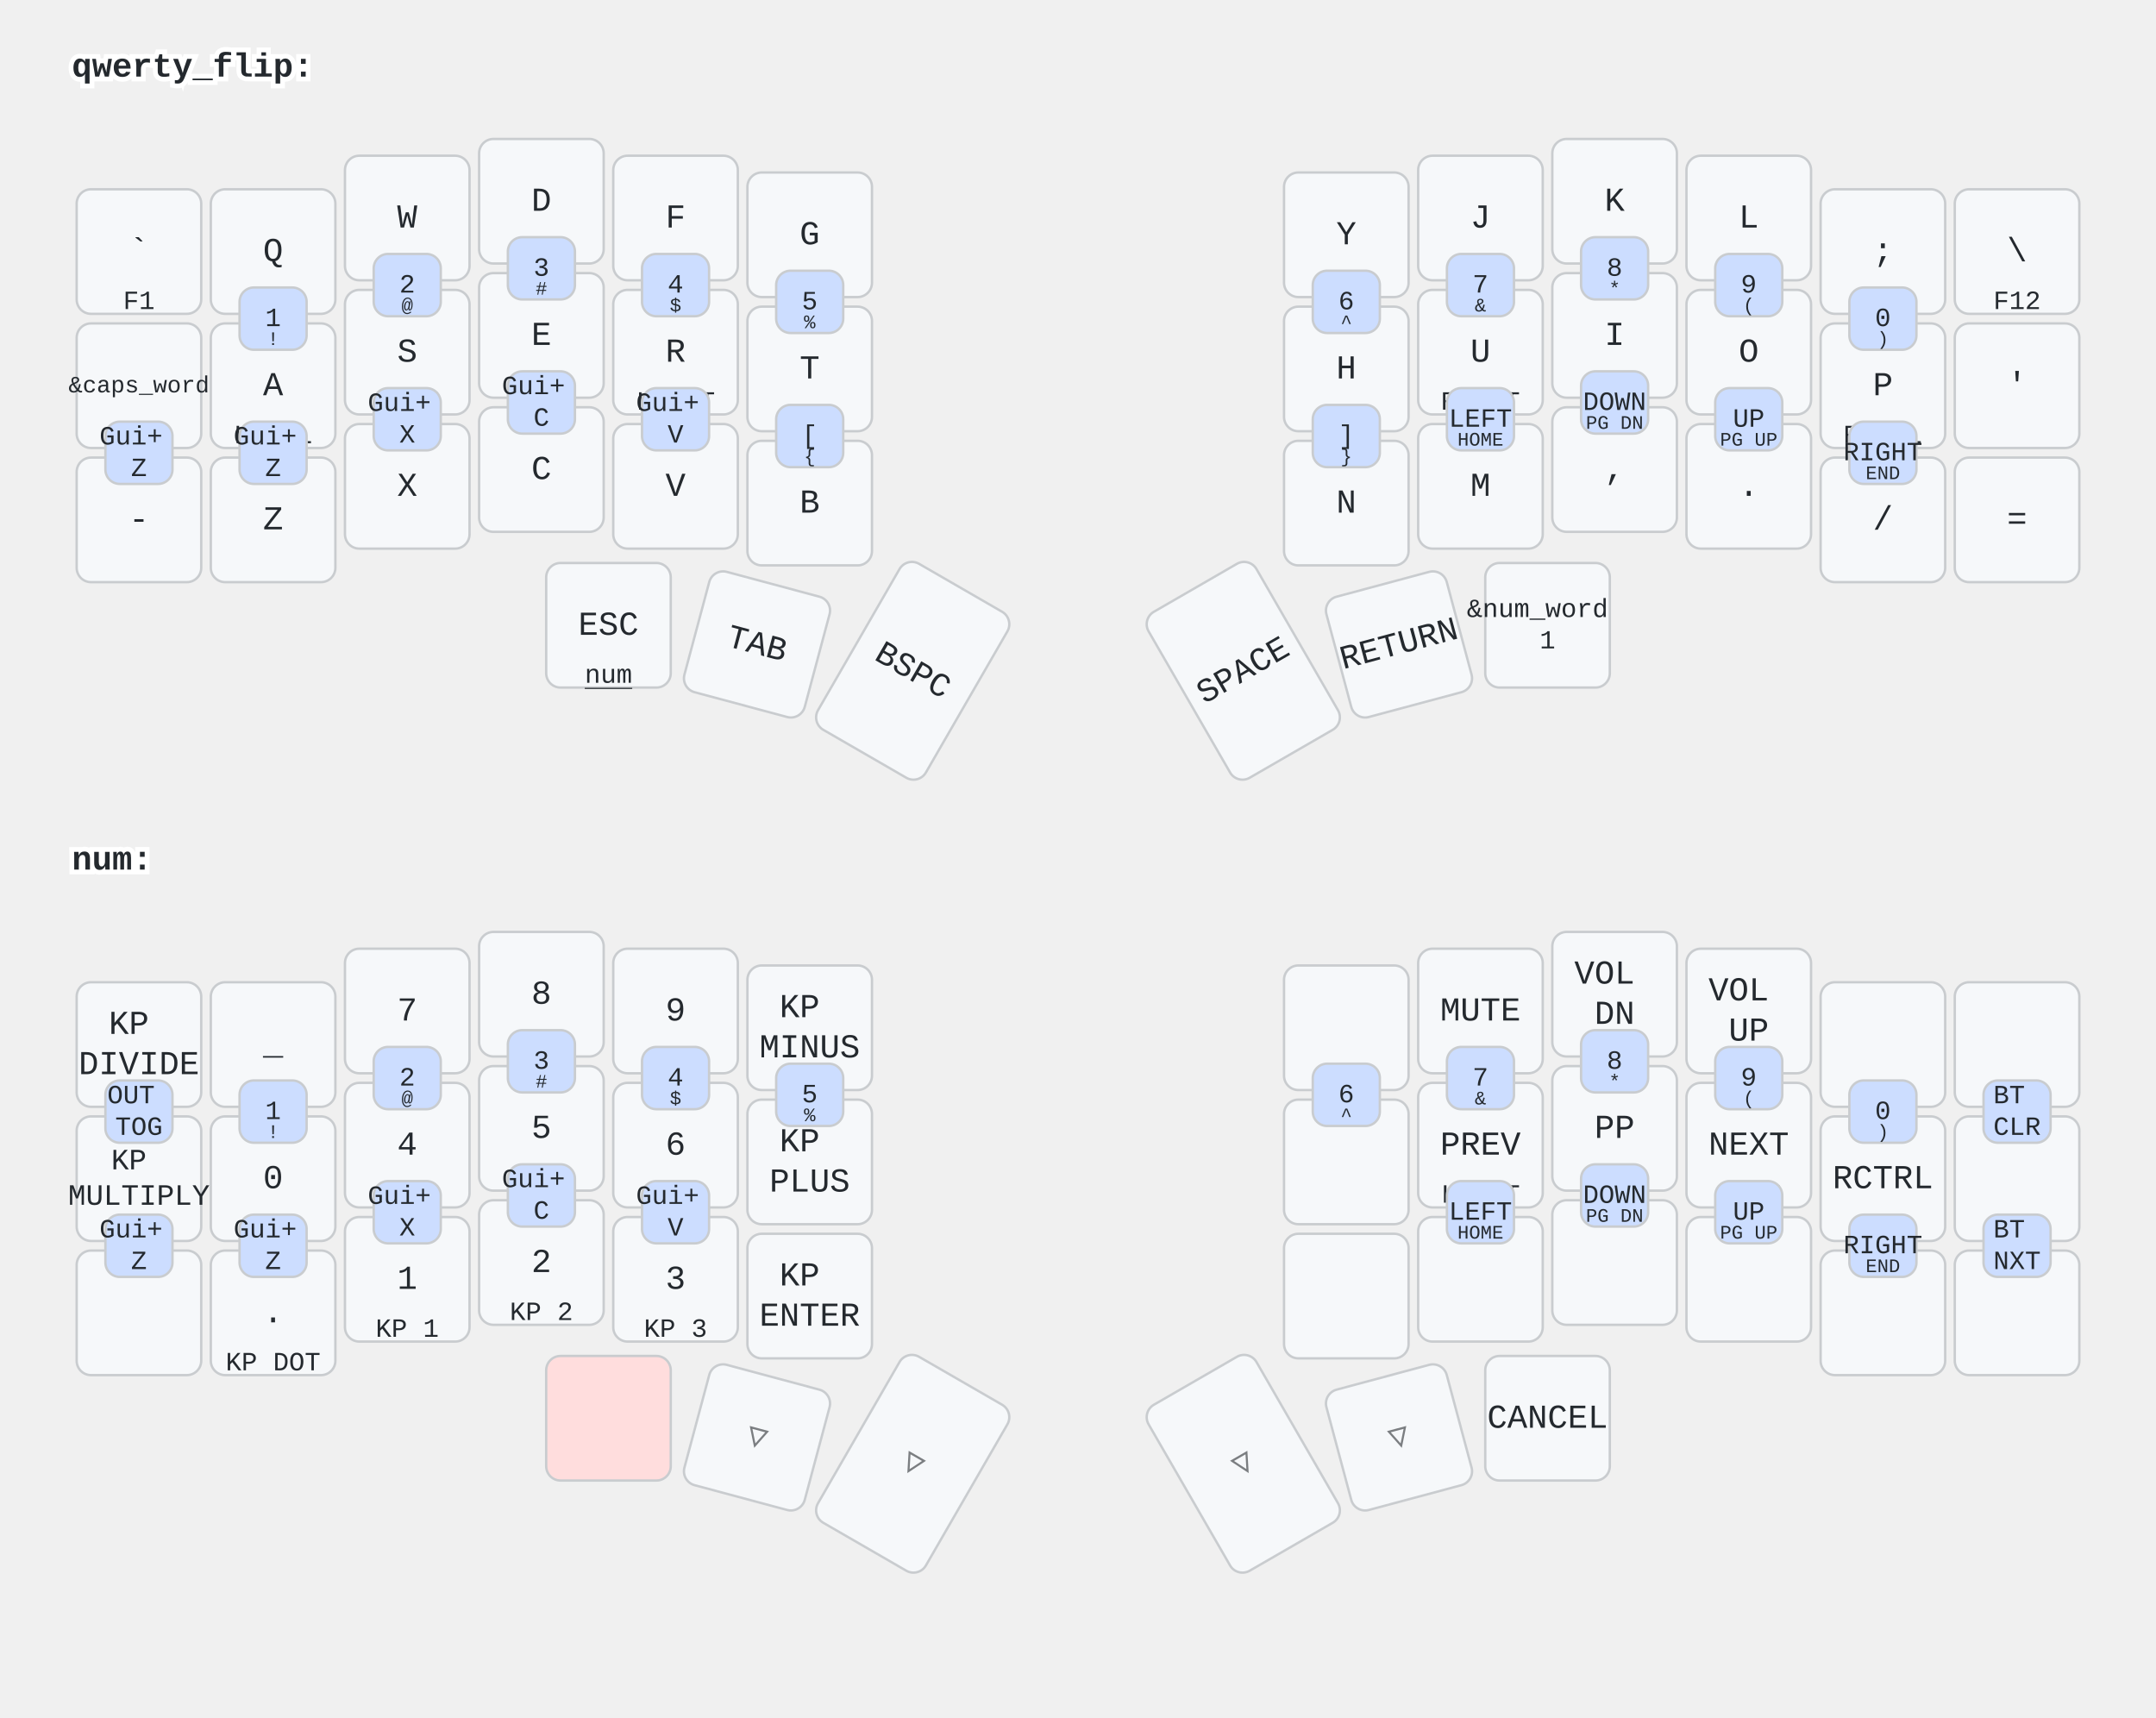
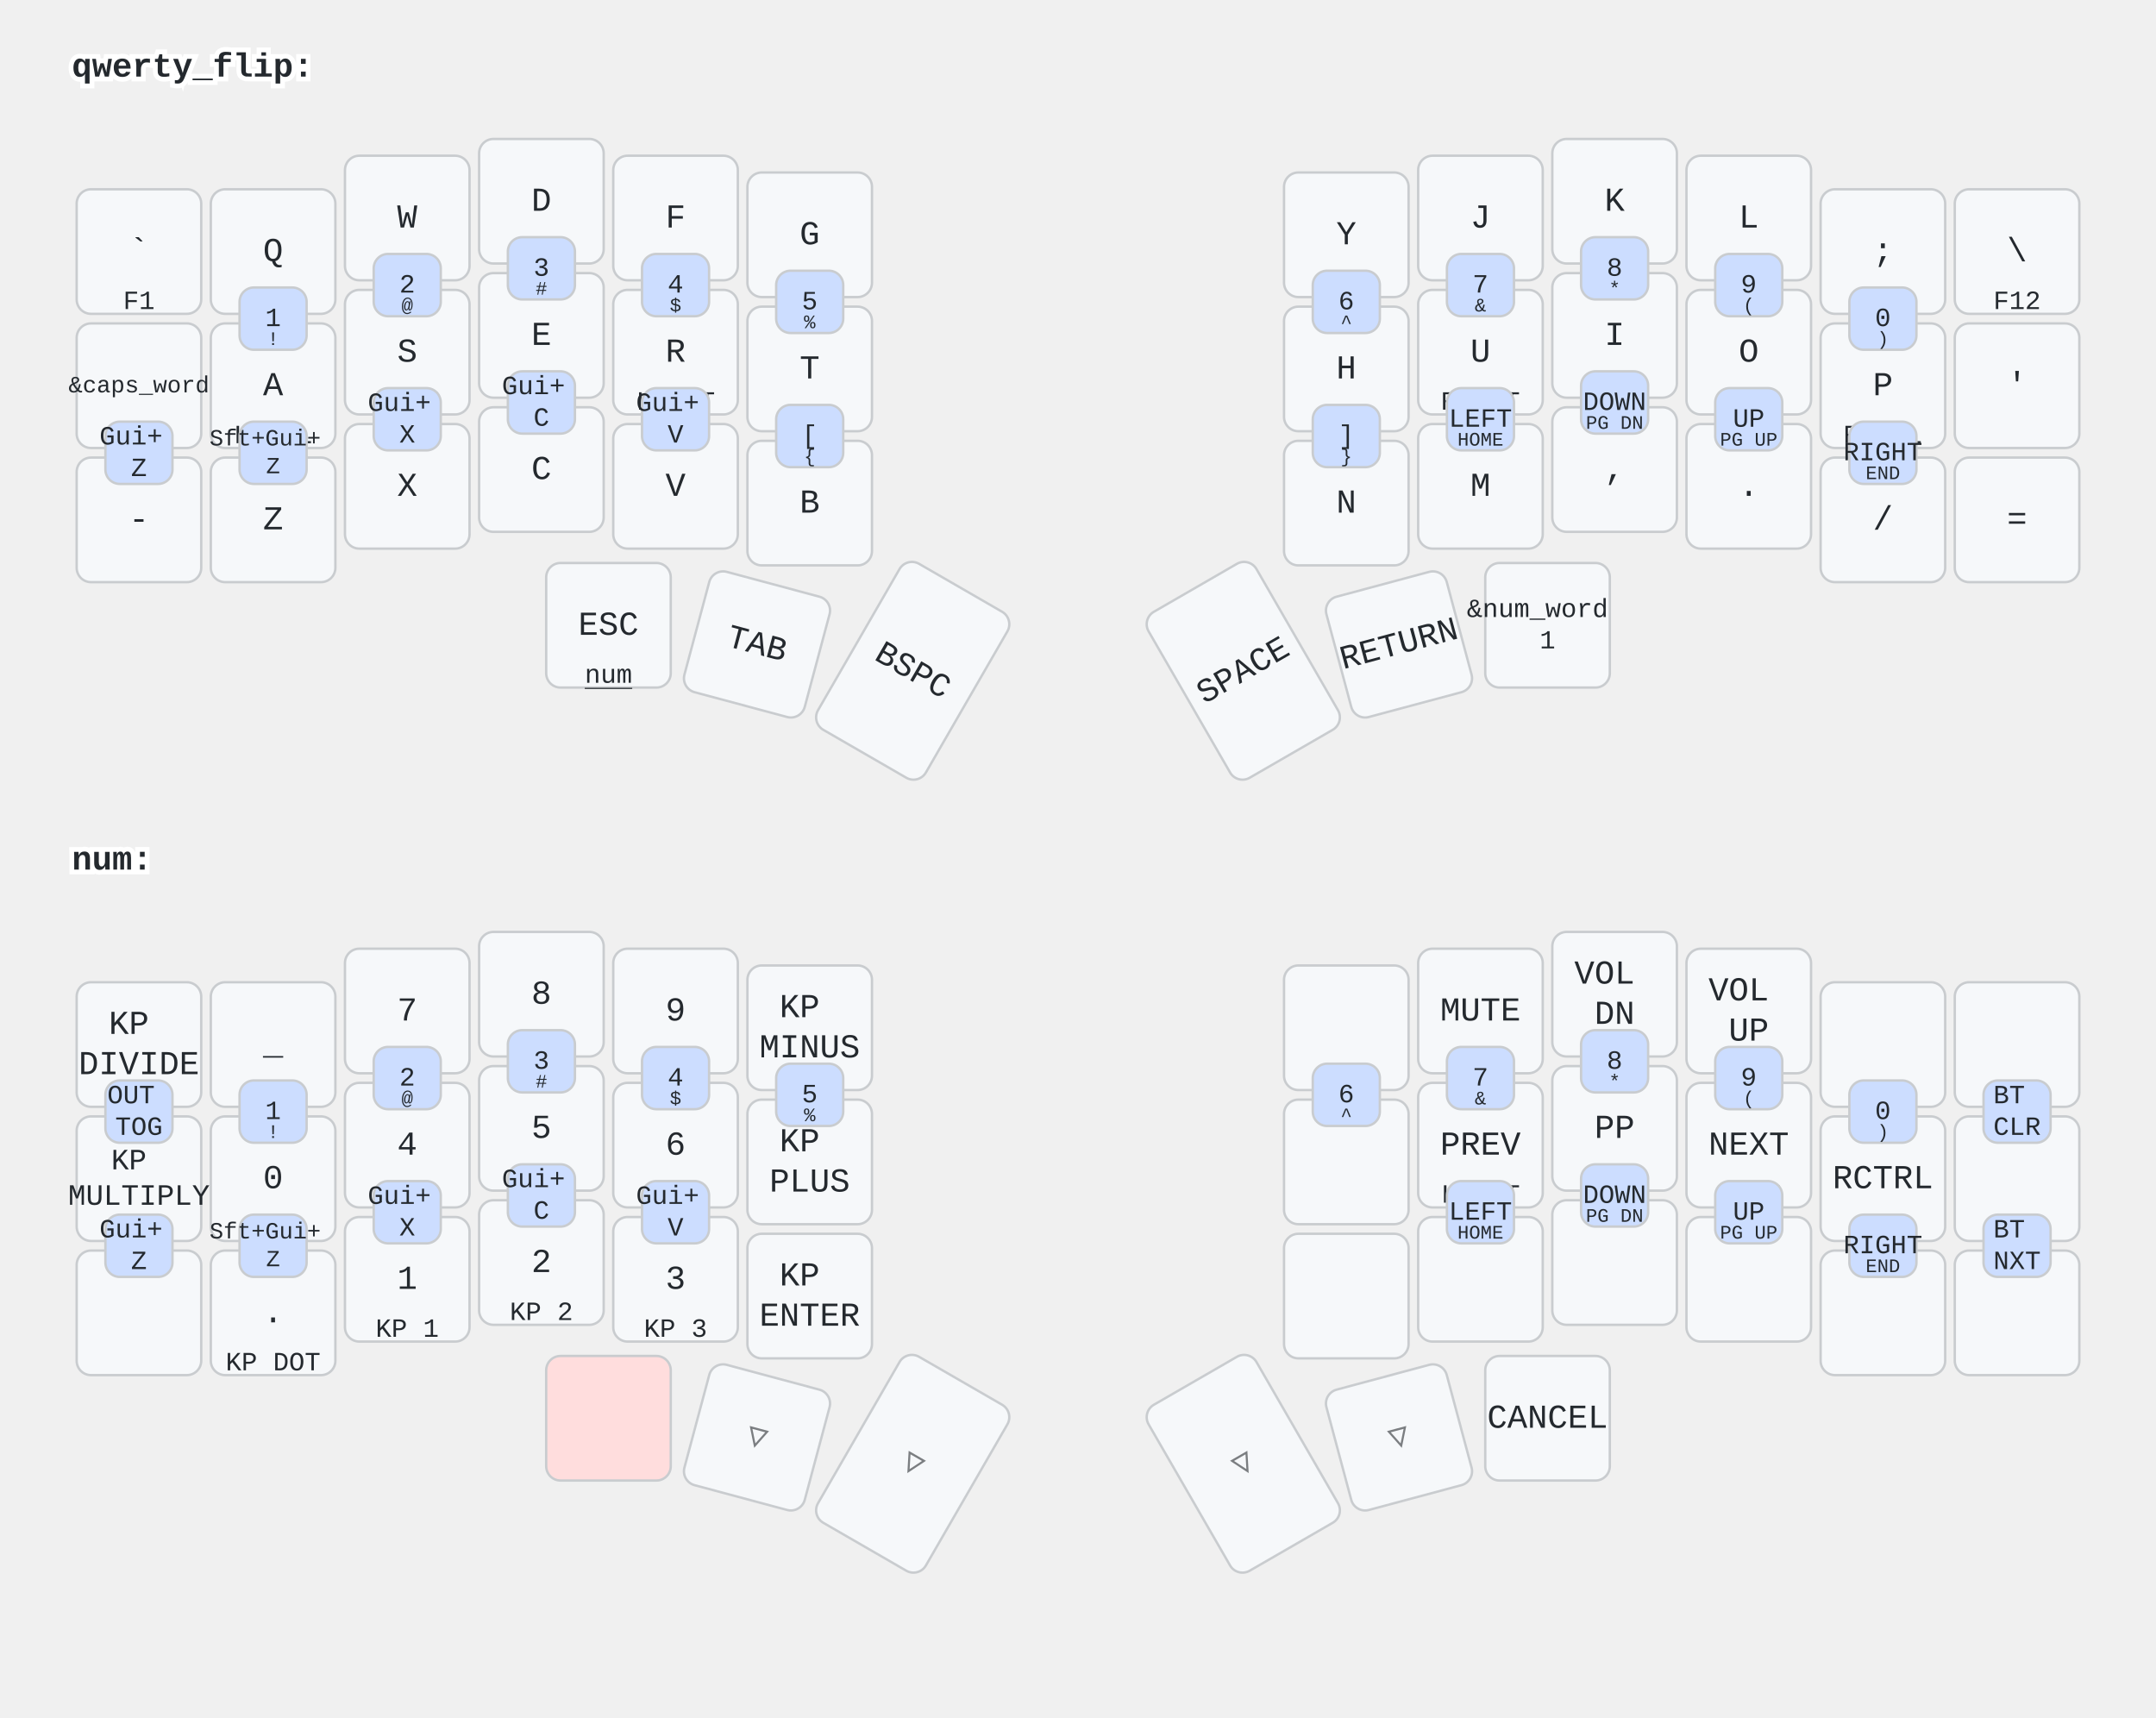
<svg xmlns="http://www.w3.org/2000/svg" width="900" height="717" viewBox="0 0 900 717" class="keymap">
  <style>/* inherit to force styles through use tags */
svg path {
    fill: inherit;
}

/* font and background color specifications */
svg.keymap {
    font-family: SFMono-Regular,Consolas,Liberation Mono,Menlo,monospace;
    font-size: 14px;
    font-kerning: normal;
    text-rendering: optimizeLegibility;
    fill: #24292e;
}

/* default key styling */
rect.key {
    fill: #f6f8fa;
}

rect.key, rect.combo {
    stroke: #c9cccf;
    stroke-width: 1;
}

/* default key side styling, only used is draw_key_sides is set */
rect.side {
    filter: brightness(90%);
}

/* color accent for combo boxes */
rect.combo, rect.combo-separate {
    fill: #cdf;
}

/* color accent for held keys */
rect.held, rect.combo.held {
    fill: #fdd;
}

/* color accent for ghost (optional) keys */
rect.ghost, rect.combo.ghost {
    stroke-dasharray: 4, 4;
    stroke-width: 2;
}

text {
    text-anchor: middle;
    dominant-baseline: middle;
}

/* styling for layer labels */
text.label {
    font-weight: bold;
    text-anchor: start;
    stroke: white;
    stroke-width: 4;
    paint-order: stroke;
}

/* styling for optional footer */
text.footer {
    text-anchor: end;
    dominant-baseline: auto;
    stroke: white;
    stroke-width: 4;
    paint-order: stroke;
}

/* styling for combo tap, and key hold/shifted label text */
text.combo, text.hold, text.shifted {
    font-size: 11px;
}

text.hold {
    text-anchor: middle;
    dominant-baseline: auto;
}

text.shifted {
    text-anchor: middle;
    dominant-baseline: hanging;
}

text.layer-activator {
    text-decoration: underline;
}

/* styling for hold/shifted label text in combo box */
text.combo.hold, text.combo.shifted {
    font-size: 8px;
}

/* lighter symbol for transparent keys */
text.trans {
    fill: #7b7e81;
}

/* styling for combo dendrons */
path.combo {
    stroke-width: 1;
    stroke: gray;
    fill: none;
}

/* Start Tabler Icons Cleanup */
/* cannot use height/width with glyphs */
.icon-tabler &gt; path {
    fill: inherit;
    stroke: inherit;
    stroke-width: 2;
}
/* hide tabler's default box */
.icon-tabler &gt; path[stroke="none"][fill="none"] {
    visibility: hidden;
}
/* End Tabler Icons Cleanup */
</style>
  <g transform="translate(30, 0)" class="layer-qwerty_flip">
    <text x="0" y="28" class="label" id="qwerty_flip">qwerty_flip:</text>
    <g transform="translate(0, 56)">
      <g transform="translate(28, 49)" class="key keypos-0">
        <rect rx="6" ry="6" x="-26" y="-26" width="52" height="52" class="key" />
        <text x="0" y="0" class="key tap">`</text>
        <text x="0" y="24" class="key hold">F1</text>
      </g>
      <g transform="translate(84, 49)" class="key keypos-1">
        <rect rx="6" ry="6" x="-26" y="-26" width="52" height="52" class="key" />
        <text x="0" y="0" class="key tap">Q</text>
        <text x="0" y="24" class="key hold">F2</text>
      </g>
      <g transform="translate(140, 35)" class="key keypos-2">
        <rect rx="6" ry="6" x="-26" y="-26" width="52" height="52" class="key" />
        <text x="0" y="0" class="key tap">W</text>
        <text x="0" y="24" class="key hold">F3</text>
      </g>
      <g transform="translate(196, 28)" class="key keypos-3">
        <rect rx="6" ry="6" x="-26" y="-26" width="52" height="52" class="key" />
        <text x="0" y="0" class="key tap">D</text>
        <text x="0" y="24" class="key hold">F4</text>
      </g>
      <g transform="translate(252, 35)" class="key keypos-4">
        <rect rx="6" ry="6" x="-26" y="-26" width="52" height="52" class="key" />
        <text x="0" y="0" class="key tap">F</text>
        <text x="0" y="24" class="key hold">F5</text>
      </g>
      <g transform="translate(308, 42)" class="key keypos-5">
        <rect rx="6" ry="6" x="-26" y="-26" width="52" height="52" class="key" />
        <text x="0" y="0" class="key tap">G</text>
        <text x="0" y="24" class="key hold">F6</text>
      </g>
      <g transform="translate(532, 42)" class="key keypos-6">
        <rect rx="6" ry="6" x="-26" y="-26" width="52" height="52" class="key" />
        <text x="0" y="0" class="key tap">Y</text>
        <text x="0" y="24" class="key hold">F7</text>
      </g>
      <g transform="translate(588, 35)" class="key keypos-7">
        <rect rx="6" ry="6" x="-26" y="-26" width="52" height="52" class="key" />
        <text x="0" y="0" class="key tap">J</text>
        <text x="0" y="24" class="key hold">F8</text>
      </g>
      <g transform="translate(644, 28)" class="key keypos-8">
        <rect rx="6" ry="6" x="-26" y="-26" width="52" height="52" class="key" />
        <text x="0" y="0" class="key tap">K</text>
        <text x="0" y="24" class="key hold">F9</text>
      </g>
      <g transform="translate(700, 35)" class="key keypos-9">
        <rect rx="6" ry="6" x="-26" y="-26" width="52" height="52" class="key" />
        <text x="0" y="0" class="key tap">L</text>
        <text x="0" y="24" class="key hold">F10</text>
      </g>
      <g transform="translate(756, 49)" class="key keypos-10">
        <rect rx="6" ry="6" x="-26" y="-26" width="52" height="52" class="key" />
        <text x="0" y="0" class="key tap">;</text>
        <text x="0" y="24" class="key hold">F11</text>
      </g>
      <g transform="translate(812, 49)" class="key keypos-11">
        <rect rx="6" ry="6" x="-26" y="-26" width="52" height="52" class="key" />
        <text x="0" y="0" class="key tap">\</text>
        <text x="0" y="24" class="key hold">F12</text>
      </g>
      <g transform="translate(28, 105)" class="key keypos-12">
        <rect rx="6" ry="6" x="-26" y="-26" width="52" height="52" class="key" />
        <text x="0" y="0" class="key tap">
          <tspan style="font-size: 70%">&amp;caps_word</tspan>
        </text>
      </g>
      <g transform="translate(84, 105)" class="key keypos-13">
        <rect rx="6" ry="6" x="-26" y="-26" width="52" height="52" class="key" />
        <text x="0" y="0" class="key tap">A</text>
        <text x="0" y="24" class="key hold">LCTRL</text>
      </g>
      <g transform="translate(140, 91)" class="key keypos-14">
        <rect rx="6" ry="6" x="-26" y="-26" width="52" height="52" class="key" />
        <text x="0" y="0" class="key tap">S</text>
        <text x="0" y="24" class="key hold">LALT</text>
      </g>
      <g transform="translate(196, 84)" class="key keypos-15">
        <rect rx="6" ry="6" x="-26" y="-26" width="52" height="52" class="key" />
        <text x="0" y="0" class="key tap">E</text>
        <text x="0" y="24" class="key hold">LGUI</text>
      </g>
      <g transform="translate(252, 91)" class="key keypos-16">
        <rect rx="6" ry="6" x="-26" y="-26" width="52" height="52" class="key" />
        <text x="0" y="0" class="key tap">R</text>
        <text x="0" y="24" class="key hold">LSHFT</text>
      </g>
      <g transform="translate(308, 98)" class="key keypos-17">
        <rect rx="6" ry="6" x="-26" y="-26" width="52" height="52" class="key" />
        <text x="0" y="0" class="key tap">T</text>
      </g>
      <g transform="translate(532, 98)" class="key keypos-18">
        <rect rx="6" ry="6" x="-26" y="-26" width="52" height="52" class="key" />
        <text x="0" y="0" class="key tap">H</text>
      </g>
      <g transform="translate(588, 91)" class="key keypos-19">
        <rect rx="6" ry="6" x="-26" y="-26" width="52" height="52" class="key" />
        <text x="0" y="0" class="key tap">U</text>
        <text x="0" y="24" class="key hold">RSHFT</text>
      </g>
      <g transform="translate(644, 84)" class="key keypos-20">
        <rect rx="6" ry="6" x="-26" y="-26" width="52" height="52" class="key" />
        <text x="0" y="0" class="key tap">I</text>
        <text x="0" y="24" class="key hold">RGUI</text>
      </g>
      <g transform="translate(700, 91)" class="key keypos-21">
        <rect rx="6" ry="6" x="-26" y="-26" width="52" height="52" class="key" />
        <text x="0" y="0" class="key tap">O</text>
        <text x="0" y="24" class="key hold">RALT</text>
      </g>
      <g transform="translate(756, 105)" class="key keypos-22">
        <rect rx="6" ry="6" x="-26" y="-26" width="52" height="52" class="key" />
        <text x="0" y="0" class="key tap">P</text>
        <text x="0" y="24" class="key hold">RCTRL</text>
      </g>
      <g transform="translate(812, 105)" class="key keypos-23">
        <rect rx="6" ry="6" x="-26" y="-26" width="52" height="52" class="key" />
        <text x="0" y="0" class="key tap">'</text>
      </g>
      <g transform="translate(28, 161)" class="key keypos-24">
        <rect rx="6" ry="6" x="-26" y="-26" width="52" height="52" class="key" />
        <text x="0" y="0" class="key tap">-</text>
      </g>
      <g transform="translate(84, 161)" class="key keypos-25">
        <rect rx="6" ry="6" x="-26" y="-26" width="52" height="52" class="key" />
        <text x="0" y="0" class="key tap">Z</text>
      </g>
      <g transform="translate(140, 147)" class="key keypos-26">
        <rect rx="6" ry="6" x="-26" y="-26" width="52" height="52" class="key" />
        <text x="0" y="0" class="key tap">X</text>
      </g>
      <g transform="translate(196, 140)" class="key keypos-27">
        <rect rx="6" ry="6" x="-26" y="-26" width="52" height="52" class="key" />
        <text x="0" y="0" class="key tap">C</text>
      </g>
      <g transform="translate(252, 147)" class="key keypos-28">
        <rect rx="6" ry="6" x="-26" y="-26" width="52" height="52" class="key" />
        <text x="0" y="0" class="key tap">V</text>
      </g>
      <g transform="translate(308, 154)" class="key keypos-29">
        <rect rx="6" ry="6" x="-26" y="-26" width="52" height="52" class="key" />
        <text x="0" y="0" class="key tap">B</text>
      </g>
      <g transform="translate(532, 154)" class="key keypos-30">
        <rect rx="6" ry="6" x="-26" y="-26" width="52" height="52" class="key" />
        <text x="0" y="0" class="key tap">N</text>
      </g>
      <g transform="translate(588, 147)" class="key keypos-31">
        <rect rx="6" ry="6" x="-26" y="-26" width="52" height="52" class="key" />
        <text x="0" y="0" class="key tap">M</text>
      </g>
      <g transform="translate(644, 140)" class="key keypos-32">
        <rect rx="6" ry="6" x="-26" y="-26" width="52" height="52" class="key" />
        <text x="0" y="0" class="key tap">,</text>
      </g>
      <g transform="translate(700, 147)" class="key keypos-33">
        <rect rx="6" ry="6" x="-26" y="-26" width="52" height="52" class="key" />
        <text x="0" y="0" class="key tap">.</text>
      </g>
      <g transform="translate(756, 161)" class="key keypos-34">
        <rect rx="6" ry="6" x="-26" y="-26" width="52" height="52" class="key" />
        <text x="0" y="0" class="key tap">/</text>
      </g>
      <g transform="translate(812, 161)" class="key keypos-35">
        <rect rx="6" ry="6" x="-26" y="-26" width="52" height="52" class="key" />
        <text x="0" y="0" class="key tap">=</text>
      </g>
      <g transform="translate(224, 205)" class="key keypos-36">
        <rect rx="6" ry="6" x="-26" y="-26" width="52" height="52" class="key" />
        <text x="0" y="0" class="key tap">ESC</text>
        <a href="#num">
          <text x="0" y="24" class="key hold layer-activator">num</text>
        </a>
      </g>
      <g transform="translate(286, 213) rotate(15.0)" class="key keypos-37">
        <rect rx="6" ry="6" x="-26" y="-26" width="52" height="52" class="key" />
        <text x="0" y="0" class="key tap">TAB</text>
      </g>
      <g transform="translate(351, 224) rotate(30.0)" class="key keypos-38">
        <rect rx="6" ry="6" x="-26" y="-40" width="52" height="80" class="key" />
        <text x="0" y="0" class="key tap">BSPC</text>
      </g>
      <g transform="translate(489, 224) rotate(-30.0)" class="key keypos-39">
        <rect rx="6" ry="6" x="-26" y="-40" width="52" height="80" class="key" />
        <text x="0" y="0" class="key tap">SPACE</text>
      </g>
      <g transform="translate(554, 213) rotate(-15.0)" class="key keypos-40">
        <rect rx="6" ry="6" x="-26" y="-26" width="52" height="52" class="key" />
        <text x="0" y="0" class="key tap">RETURN</text>
      </g>
      <g transform="translate(616, 205)" class="key keypos-41">
        <rect rx="6" ry="6" x="-26" y="-26" width="52" height="52" class="key" />
        <text x="0" y="0" class="key tap">
          <tspan x="0" dy="-0.6em" style="font-size: 78%">&amp;num_word</tspan>
          <tspan x="0" dy="1.2em" style="font-size: 78%">1</tspan>
        </text>
      </g>
      <g class="combo combopos-0">
        <rect rx="6" ry="6" x="294" y="113" width="28" height="26" class="combo" />
        <text x="308" y="126" class="combo tap">[</text>
        <text x="308" y="137" class="combo hold">{</text>
      </g>
      <g class="combo combopos-1">
        <rect rx="6" ry="6" x="518" y="113" width="28" height="26" class="combo" />
        <text x="532" y="126" class="combo tap">]</text>
        <text x="532" y="137" class="combo hold">}</text>
      </g>
      <g class="combo combopos-2">
        <rect rx="6" ry="6" x="70" y="64" width="28" height="26" class="combo" />
        <text x="84" y="77" class="combo tap">1</text>
        <text x="84" y="88" class="combo hold">!</text>
      </g>
      <g class="combo combopos-3">
        <rect rx="6" ry="6" x="126" y="50" width="28" height="26" class="combo" />
        <text x="140" y="63" class="combo tap">2</text>
        <text x="140" y="74" class="combo hold">@</text>
      </g>
      <g class="combo combopos-4">
        <rect rx="6" ry="6" x="182" y="43" width="28" height="26" class="combo" />
        <text x="196" y="56" class="combo tap">3</text>
        <text x="196" y="67" class="combo hold">#</text>
      </g>
      <g class="combo combopos-5">
        <rect rx="6" ry="6" x="238" y="50" width="28" height="26" class="combo" />
        <text x="252" y="63" class="combo tap">4</text>
        <text x="252" y="74" class="combo hold">$</text>
      </g>
      <g class="combo combopos-6">
        <rect rx="6" ry="6" x="294" y="57" width="28" height="26" class="combo" />
        <text x="308" y="70" class="combo tap">5</text>
        <text x="308" y="81" class="combo hold">%</text>
      </g>
      <g class="combo combopos-7">
        <rect rx="6" ry="6" x="518" y="57" width="28" height="26" class="combo" />
        <text x="532" y="70" class="combo tap">6</text>
        <text x="532" y="81" class="combo hold">^</text>
      </g>
      <g class="combo combopos-8">
        <rect rx="6" ry="6" x="574" y="50" width="28" height="26" class="combo" />
        <text x="588" y="63" class="combo tap">7</text>
        <text x="588" y="74" class="combo hold">&amp;</text>
      </g>
      <g class="combo combopos-9">
        <rect rx="6" ry="6" x="630" y="43" width="28" height="26" class="combo" />
        <text x="644" y="56" class="combo tap">8</text>
        <text x="644" y="67" class="combo hold">*</text>
      </g>
      <g class="combo combopos-10">
        <rect rx="6" ry="6" x="686" y="50" width="28" height="26" class="combo" />
        <text x="700" y="63" class="combo tap">9</text>
        <text x="700" y="74" class="combo hold">(</text>
      </g>
      <g class="combo combopos-11">
        <rect rx="6" ry="6" x="742" y="64" width="28" height="26" class="combo" />
        <text x="756" y="77" class="combo tap">0</text>
        <text x="756" y="88" class="combo hold">)</text>
      </g>
      <g class="combo combopos-12">
        <rect rx="6" ry="6" x="70" y="120" width="28" height="26" class="combo" />
        <text x="84" y="133" class="combo tap">
-           <tspan x="84" dy="-0.6em">Gui+</tspan>
-           <tspan x="84" dy="1.2em">Z</tspan>
+           <tspan x="84" dy="-0.6em" style="font-size: 88%">Sft+Gui+</tspan>
+           <tspan x="84" dy="1.2em" style="font-size: 88%">Z</tspan>
        </text>
      </g>
      <g class="combo combopos-13">
        <rect rx="6" ry="6" x="14" y="120" width="28" height="26" class="combo" />
        <text x="28" y="133" class="combo tap">
          <tspan x="28" dy="-0.6em">Gui+</tspan>
          <tspan x="28" dy="1.2em">Z</tspan>
        </text>
      </g>
      <g class="combo combopos-14">
        <rect rx="6" ry="6" x="126" y="106" width="28" height="26" class="combo" />
        <text x="140" y="119" class="combo tap">
          <tspan x="140" dy="-0.6em">Gui+</tspan>
          <tspan x="140" dy="1.2em">X</tspan>
        </text>
      </g>
      <g class="combo combopos-15">
        <rect rx="6" ry="6" x="182" y="99" width="28" height="26" class="combo" />
        <text x="196" y="112" class="combo tap">
          <tspan x="196" dy="-0.6em">Gui+</tspan>
          <tspan x="196" dy="1.2em">C</tspan>
        </text>
      </g>
      <g class="combo combopos-16">
        <rect rx="6" ry="6" x="238" y="106" width="28" height="26" class="combo" />
        <text x="252" y="119" class="combo tap">
          <tspan x="252" dy="-0.6em">Gui+</tspan>
          <tspan x="252" dy="1.2em">V</tspan>
        </text>
      </g>
      <g class="combo combopos-17">
        <rect rx="6" ry="6" x="574" y="106" width="28" height="26" class="combo" />
        <text x="588" y="119" class="combo tap">LEFT</text>
        <text x="588" y="130" class="combo hold">HOME</text>
      </g>
      <g class="combo combopos-18">
        <rect rx="6" ry="6" x="630" y="99" width="28" height="26" class="combo" />
        <text x="644" y="112" class="combo tap">DOWN</text>
        <text x="644" y="123" class="combo hold">PG DN</text>
      </g>
      <g class="combo combopos-19">
        <rect rx="6" ry="6" x="686" y="106" width="28" height="26" class="combo" />
        <text x="700" y="119" class="combo tap">UP</text>
        <text x="700" y="130" class="combo hold">PG UP</text>
      </g>
      <g class="combo combopos-20">
        <rect rx="6" ry="6" x="742" y="120" width="28" height="26" class="combo" />
        <text x="756" y="133" class="combo tap">RIGHT</text>
        <text x="756" y="144" class="combo hold">END</text>
      </g>
    </g>
  </g>
  <g transform="translate(30, 331)" class="layer-num">
    <text x="0" y="28" class="label" id="num">num:</text>
    <g transform="translate(0, 56)">
      <g transform="translate(28, 49)" class="key keypos-0">
        <rect rx="6" ry="6" x="-26" y="-26" width="52" height="52" class="key" />
        <text x="0" y="0" class="key tap">
          <tspan x="0" dy="-0.6em">KP</tspan>
          <tspan x="0" dy="1.2em">DIVIDE</tspan>
        </text>
      </g>
      <g transform="translate(84, 49)" class="key keypos-1">
        <rect rx="6" ry="6" x="-26" y="-26" width="52" height="52" class="key" />
        <text x="0" y="0" class="key tap">_</text>
      </g>
      <g transform="translate(140, 35)" class="key keypos-2">
        <rect rx="6" ry="6" x="-26" y="-26" width="52" height="52" class="key" />
        <text x="0" y="0" class="key tap">7</text>
        <text x="0" y="24" class="key hold">KP 7</text>
      </g>
      <g transform="translate(196, 28)" class="key keypos-3">
        <rect rx="6" ry="6" x="-26" y="-26" width="52" height="52" class="key" />
        <text x="0" y="0" class="key tap">8</text>
        <text x="0" y="24" class="key hold">KP 8</text>
      </g>
      <g transform="translate(252, 35)" class="key keypos-4">
        <rect rx="6" ry="6" x="-26" y="-26" width="52" height="52" class="key" />
        <text x="0" y="0" class="key tap">9</text>
        <text x="0" y="24" class="key hold">KP 9</text>
      </g>
      <g transform="translate(308, 42)" class="key keypos-5">
        <rect rx="6" ry="6" x="-26" y="-26" width="52" height="52" class="key" />
        <text x="0" y="0" class="key tap">
          <tspan x="0" dy="-0.6em">KP</tspan>
          <tspan x="0" dy="1.2em">MINUS</tspan>
        </text>
      </g>
      <g transform="translate(532, 42)" class="key keypos-6">
        <rect rx="6" ry="6" x="-26" y="-26" width="52" height="52" class="key" />
      </g>
      <g transform="translate(588, 35)" class="key keypos-7">
        <rect rx="6" ry="6" x="-26" y="-26" width="52" height="52" class="key" />
        <text x="0" y="0" class="key tap">MUTE</text>
      </g>
      <g transform="translate(644, 28)" class="key keypos-8">
        <rect rx="6" ry="6" x="-26" y="-26" width="52" height="52" class="key" />
        <text x="0" y="0" class="key tap">
          <tspan x="0" dy="-0.6em">VOL</tspan>
          <tspan x="0" dy="1.2em">DN</tspan>
        </text>
      </g>
      <g transform="translate(700, 35)" class="key keypos-9">
        <rect rx="6" ry="6" x="-26" y="-26" width="52" height="52" class="key" />
        <text x="0" y="0" class="key tap">
          <tspan x="0" dy="-0.6em">VOL</tspan>
          <tspan x="0" dy="1.2em">UP</tspan>
        </text>
      </g>
      <g transform="translate(756, 49)" class="key keypos-10">
        <rect rx="6" ry="6" x="-26" y="-26" width="52" height="52" class="key" />
      </g>
      <g transform="translate(812, 49)" class="key keypos-11">
        <rect rx="6" ry="6" x="-26" y="-26" width="52" height="52" class="key" />
      </g>
      <g transform="translate(28, 105)" class="key keypos-12">
        <rect rx="6" ry="6" x="-26" y="-26" width="52" height="52" class="key" />
        <text x="0" y="0" class="key tap">
          <tspan x="0" dy="-0.6em" style="font-size: 88%">KP</tspan>
          <tspan x="0" dy="1.2em" style="font-size: 88%">MULTIPLY</tspan>
        </text>
      </g>
      <g transform="translate(84, 105)" class="key keypos-13">
        <rect rx="6" ry="6" x="-26" y="-26" width="52" height="52" class="key" />
        <text x="0" y="0" class="key tap">0</text>
        <text x="0" y="24" class="key hold">KP 0</text>
      </g>
      <g transform="translate(140, 91)" class="key keypos-14">
        <rect rx="6" ry="6" x="-26" y="-26" width="52" height="52" class="key" />
        <text x="0" y="0" class="key tap">4</text>
        <text x="0" y="24" class="key hold">KP 4</text>
      </g>
      <g transform="translate(196, 84)" class="key keypos-15">
        <rect rx="6" ry="6" x="-26" y="-26" width="52" height="52" class="key" />
        <text x="0" y="0" class="key tap">5</text>
        <text x="0" y="24" class="key hold">KP 5</text>
      </g>
      <g transform="translate(252, 91)" class="key keypos-16">
        <rect rx="6" ry="6" x="-26" y="-26" width="52" height="52" class="key" />
        <text x="0" y="0" class="key tap">6</text>
        <text x="0" y="24" class="key hold">KP 6</text>
      </g>
      <g transform="translate(308, 98)" class="key keypos-17">
        <rect rx="6" ry="6" x="-26" y="-26" width="52" height="52" class="key" />
        <text x="0" y="0" class="key tap">
          <tspan x="0" dy="-0.6em">KP</tspan>
          <tspan x="0" dy="1.2em">PLUS</tspan>
        </text>
      </g>
      <g transform="translate(532, 98)" class="key keypos-18">
        <rect rx="6" ry="6" x="-26" y="-26" width="52" height="52" class="key" />
      </g>
      <g transform="translate(588, 91)" class="key keypos-19">
        <rect rx="6" ry="6" x="-26" y="-26" width="52" height="52" class="key" />
        <text x="0" y="0" class="key tap">PREV</text>
        <text x="0" y="24" class="key hold">LSHFT</text>
      </g>
      <g transform="translate(644, 84)" class="key keypos-20">
        <rect rx="6" ry="6" x="-26" y="-26" width="52" height="52" class="key" />
        <text x="0" y="0" class="key tap">PP</text>
        <text x="0" y="24" class="key hold">RGUI</text>
      </g>
      <g transform="translate(700, 91)" class="key keypos-21">
        <rect rx="6" ry="6" x="-26" y="-26" width="52" height="52" class="key" />
        <text x="0" y="0" class="key tap">NEXT</text>
        <text x="0" y="24" class="key hold">RALT</text>
      </g>
      <g transform="translate(756, 105)" class="key keypos-22">
        <rect rx="6" ry="6" x="-26" y="-26" width="52" height="52" class="key" />
        <text x="0" y="0" class="key tap">RCTRL</text>
      </g>
      <g transform="translate(812, 105)" class="key keypos-23">
        <rect rx="6" ry="6" x="-26" y="-26" width="52" height="52" class="key" />
      </g>
      <g transform="translate(28, 161)" class="key keypos-24">
        <rect rx="6" ry="6" x="-26" y="-26" width="52" height="52" class="key" />
      </g>
      <g transform="translate(84, 161)" class="key keypos-25">
        <rect rx="6" ry="6" x="-26" y="-26" width="52" height="52" class="key" />
        <text x="0" y="0" class="key tap">.</text>
        <text x="0" y="24" class="key hold">KP DOT</text>
      </g>
      <g transform="translate(140, 147)" class="key keypos-26">
        <rect rx="6" ry="6" x="-26" y="-26" width="52" height="52" class="key" />
        <text x="0" y="0" class="key tap">1</text>
        <text x="0" y="24" class="key hold">KP 1</text>
      </g>
      <g transform="translate(196, 140)" class="key keypos-27">
        <rect rx="6" ry="6" x="-26" y="-26" width="52" height="52" class="key" />
        <text x="0" y="0" class="key tap">2</text>
        <text x="0" y="24" class="key hold">KP 2</text>
      </g>
      <g transform="translate(252, 147)" class="key keypos-28">
        <rect rx="6" ry="6" x="-26" y="-26" width="52" height="52" class="key" />
        <text x="0" y="0" class="key tap">3</text>
        <text x="0" y="24" class="key hold">KP 3</text>
      </g>
      <g transform="translate(308, 154)" class="key keypos-29">
        <rect rx="6" ry="6" x="-26" y="-26" width="52" height="52" class="key" />
        <text x="0" y="0" class="key tap">
          <tspan x="0" dy="-0.6em">KP</tspan>
          <tspan x="0" dy="1.2em">ENTER</tspan>
        </text>
      </g>
      <g transform="translate(532, 154)" class="key keypos-30">
        <rect rx="6" ry="6" x="-26" y="-26" width="52" height="52" class="key" />
      </g>
      <g transform="translate(588, 147)" class="key keypos-31">
        <rect rx="6" ry="6" x="-26" y="-26" width="52" height="52" class="key" />
      </g>
      <g transform="translate(644, 140)" class="key keypos-32">
        <rect rx="6" ry="6" x="-26" y="-26" width="52" height="52" class="key" />
      </g>
      <g transform="translate(700, 147)" class="key keypos-33">
        <rect rx="6" ry="6" x="-26" y="-26" width="52" height="52" class="key" />
      </g>
      <g transform="translate(756, 161)" class="key keypos-34">
        <rect rx="6" ry="6" x="-26" y="-26" width="52" height="52" class="key" />
      </g>
      <g transform="translate(812, 161)" class="key keypos-35">
        <rect rx="6" ry="6" x="-26" y="-26" width="52" height="52" class="key" />
      </g>
      <g transform="translate(224, 205)" class="key held keypos-36">
        <rect rx="6" ry="6" x="-26" y="-26" width="52" height="52" class="key held" />
      </g>
      <g transform="translate(286, 213) rotate(15.0)" class="key trans keypos-37">
        <rect rx="6" ry="6" x="-26" y="-26" width="52" height="52" class="key trans" />
        <text x="0" y="0" class="key trans tap">▽</text>
      </g>
      <g transform="translate(351, 224) rotate(30.0)" class="key trans keypos-38">
        <rect rx="6" ry="6" x="-26" y="-40" width="52" height="80" class="key trans" />
        <text x="0" y="0" class="key trans tap">▽</text>
      </g>
      <g transform="translate(489, 224) rotate(-30.0)" class="key trans keypos-39">
        <rect rx="6" ry="6" x="-26" y="-40" width="52" height="80" class="key trans" />
        <text x="0" y="0" class="key trans tap">▽</text>
      </g>
      <g transform="translate(554, 213) rotate(-15.0)" class="key trans keypos-40">
        <rect rx="6" ry="6" x="-26" y="-26" width="52" height="52" class="key trans" />
        <text x="0" y="0" class="key trans tap">▽</text>
      </g>
      <g transform="translate(616, 205)" class="key keypos-41">
        <rect rx="6" ry="6" x="-26" y="-26" width="52" height="52" class="key" />
        <text x="0" y="0" class="key tap">CANCEL</text>
      </g>
      <g class="combo combopos-0">
        <rect rx="6" ry="6" x="70" y="64" width="28" height="26" class="combo" />
        <text x="84" y="77" class="combo tap">1</text>
        <text x="84" y="88" class="combo hold">!</text>
      </g>
      <g class="combo combopos-1">
        <rect rx="6" ry="6" x="126" y="50" width="28" height="26" class="combo" />
        <text x="140" y="63" class="combo tap">2</text>
        <text x="140" y="74" class="combo hold">@</text>
      </g>
      <g class="combo combopos-2">
        <rect rx="6" ry="6" x="182" y="43" width="28" height="26" class="combo" />
        <text x="196" y="56" class="combo tap">3</text>
        <text x="196" y="67" class="combo hold">#</text>
      </g>
      <g class="combo combopos-3">
        <rect rx="6" ry="6" x="238" y="50" width="28" height="26" class="combo" />
        <text x="252" y="63" class="combo tap">4</text>
        <text x="252" y="74" class="combo hold">$</text>
      </g>
      <g class="combo combopos-4">
        <rect rx="6" ry="6" x="294" y="57" width="28" height="26" class="combo" />
        <text x="308" y="70" class="combo tap">5</text>
        <text x="308" y="81" class="combo hold">%</text>
      </g>
      <g class="combo combopos-5">
        <rect rx="6" ry="6" x="518" y="57" width="28" height="26" class="combo" />
        <text x="532" y="70" class="combo tap">6</text>
        <text x="532" y="81" class="combo hold">^</text>
      </g>
      <g class="combo combopos-6">
        <rect rx="6" ry="6" x="574" y="50" width="28" height="26" class="combo" />
        <text x="588" y="63" class="combo tap">7</text>
        <text x="588" y="74" class="combo hold">&amp;</text>
      </g>
      <g class="combo combopos-7">
        <rect rx="6" ry="6" x="630" y="43" width="28" height="26" class="combo" />
        <text x="644" y="56" class="combo tap">8</text>
        <text x="644" y="67" class="combo hold">*</text>
      </g>
      <g class="combo combopos-8">
        <rect rx="6" ry="6" x="686" y="50" width="28" height="26" class="combo" />
        <text x="700" y="63" class="combo tap">9</text>
        <text x="700" y="74" class="combo hold">(</text>
      </g>
      <g class="combo combopos-9">
        <rect rx="6" ry="6" x="742" y="64" width="28" height="26" class="combo" />
        <text x="756" y="77" class="combo tap">0</text>
        <text x="756" y="88" class="combo hold">)</text>
      </g>
      <g class="combo combopos-10">
        <rect rx="6" ry="6" x="70" y="120" width="28" height="26" class="combo" />
        <text x="84" y="133" class="combo tap">
-           <tspan x="84" dy="-0.6em">Gui+</tspan>
-           <tspan x="84" dy="1.2em">Z</tspan>
+           <tspan x="84" dy="-0.6em" style="font-size: 88%">Sft+Gui+</tspan>
+           <tspan x="84" dy="1.2em" style="font-size: 88%">Z</tspan>
        </text>
      </g>
      <g class="combo combopos-11">
        <rect rx="6" ry="6" x="14" y="120" width="28" height="26" class="combo" />
        <text x="28" y="133" class="combo tap">
          <tspan x="28" dy="-0.6em">Gui+</tspan>
          <tspan x="28" dy="1.2em">Z</tspan>
        </text>
      </g>
      <g class="combo combopos-12">
        <rect rx="6" ry="6" x="126" y="106" width="28" height="26" class="combo" />
        <text x="140" y="119" class="combo tap">
          <tspan x="140" dy="-0.6em">Gui+</tspan>
          <tspan x="140" dy="1.2em">X</tspan>
        </text>
      </g>
      <g class="combo combopos-13">
        <rect rx="6" ry="6" x="182" y="99" width="28" height="26" class="combo" />
        <text x="196" y="112" class="combo tap">
          <tspan x="196" dy="-0.6em">Gui+</tspan>
          <tspan x="196" dy="1.2em">C</tspan>
        </text>
      </g>
      <g class="combo combopos-14">
        <rect rx="6" ry="6" x="238" y="106" width="28" height="26" class="combo" />
        <text x="252" y="119" class="combo tap">
          <tspan x="252" dy="-0.6em">Gui+</tspan>
          <tspan x="252" dy="1.2em">V</tspan>
        </text>
      </g>
      <g class="combo combopos-15">
        <rect rx="6" ry="6" x="574" y="106" width="28" height="26" class="combo" />
        <text x="588" y="119" class="combo tap">LEFT</text>
        <text x="588" y="130" class="combo hold">HOME</text>
      </g>
      <g class="combo combopos-16">
        <rect rx="6" ry="6" x="630" y="99" width="28" height="26" class="combo" />
        <text x="644" y="112" class="combo tap">DOWN</text>
        <text x="644" y="123" class="combo hold">PG DN</text>
      </g>
      <g class="combo combopos-17">
        <rect rx="6" ry="6" x="686" y="106" width="28" height="26" class="combo" />
        <text x="700" y="119" class="combo tap">UP</text>
        <text x="700" y="130" class="combo hold">PG UP</text>
      </g>
      <g class="combo combopos-18">
        <rect rx="6" ry="6" x="742" y="120" width="28" height="26" class="combo" />
        <text x="756" y="133" class="combo tap">RIGHT</text>
        <text x="756" y="144" class="combo hold">END</text>
      </g>
      <g class="combo combopos-19">
        <rect rx="6" ry="6" x="798" y="64" width="28" height="26" class="combo" />
        <text x="812" y="77" class="combo tap">
          <tspan x="812" dy="-0.6em">BT</tspan>
          <tspan x="812" dy="1.2em">CLR</tspan>
        </text>
      </g>
      <g class="combo combopos-20">
        <rect rx="6" ry="6" x="798" y="120" width="28" height="26" class="combo" />
        <text x="812" y="133" class="combo tap">
          <tspan x="812" dy="-0.6em">BT</tspan>
          <tspan x="812" dy="1.2em">NXT</tspan>
        </text>
      </g>
      <g class="combo combopos-21">
        <rect rx="6" ry="6" x="14" y="64" width="28" height="26" class="combo" />
        <text x="28" y="77" class="combo tap">
          <tspan x="28" dy="-0.6em">OUT</tspan>
          <tspan x="28" dy="1.2em">TOG</tspan>
        </text>
      </g>
    </g>
  </g>
</svg>
